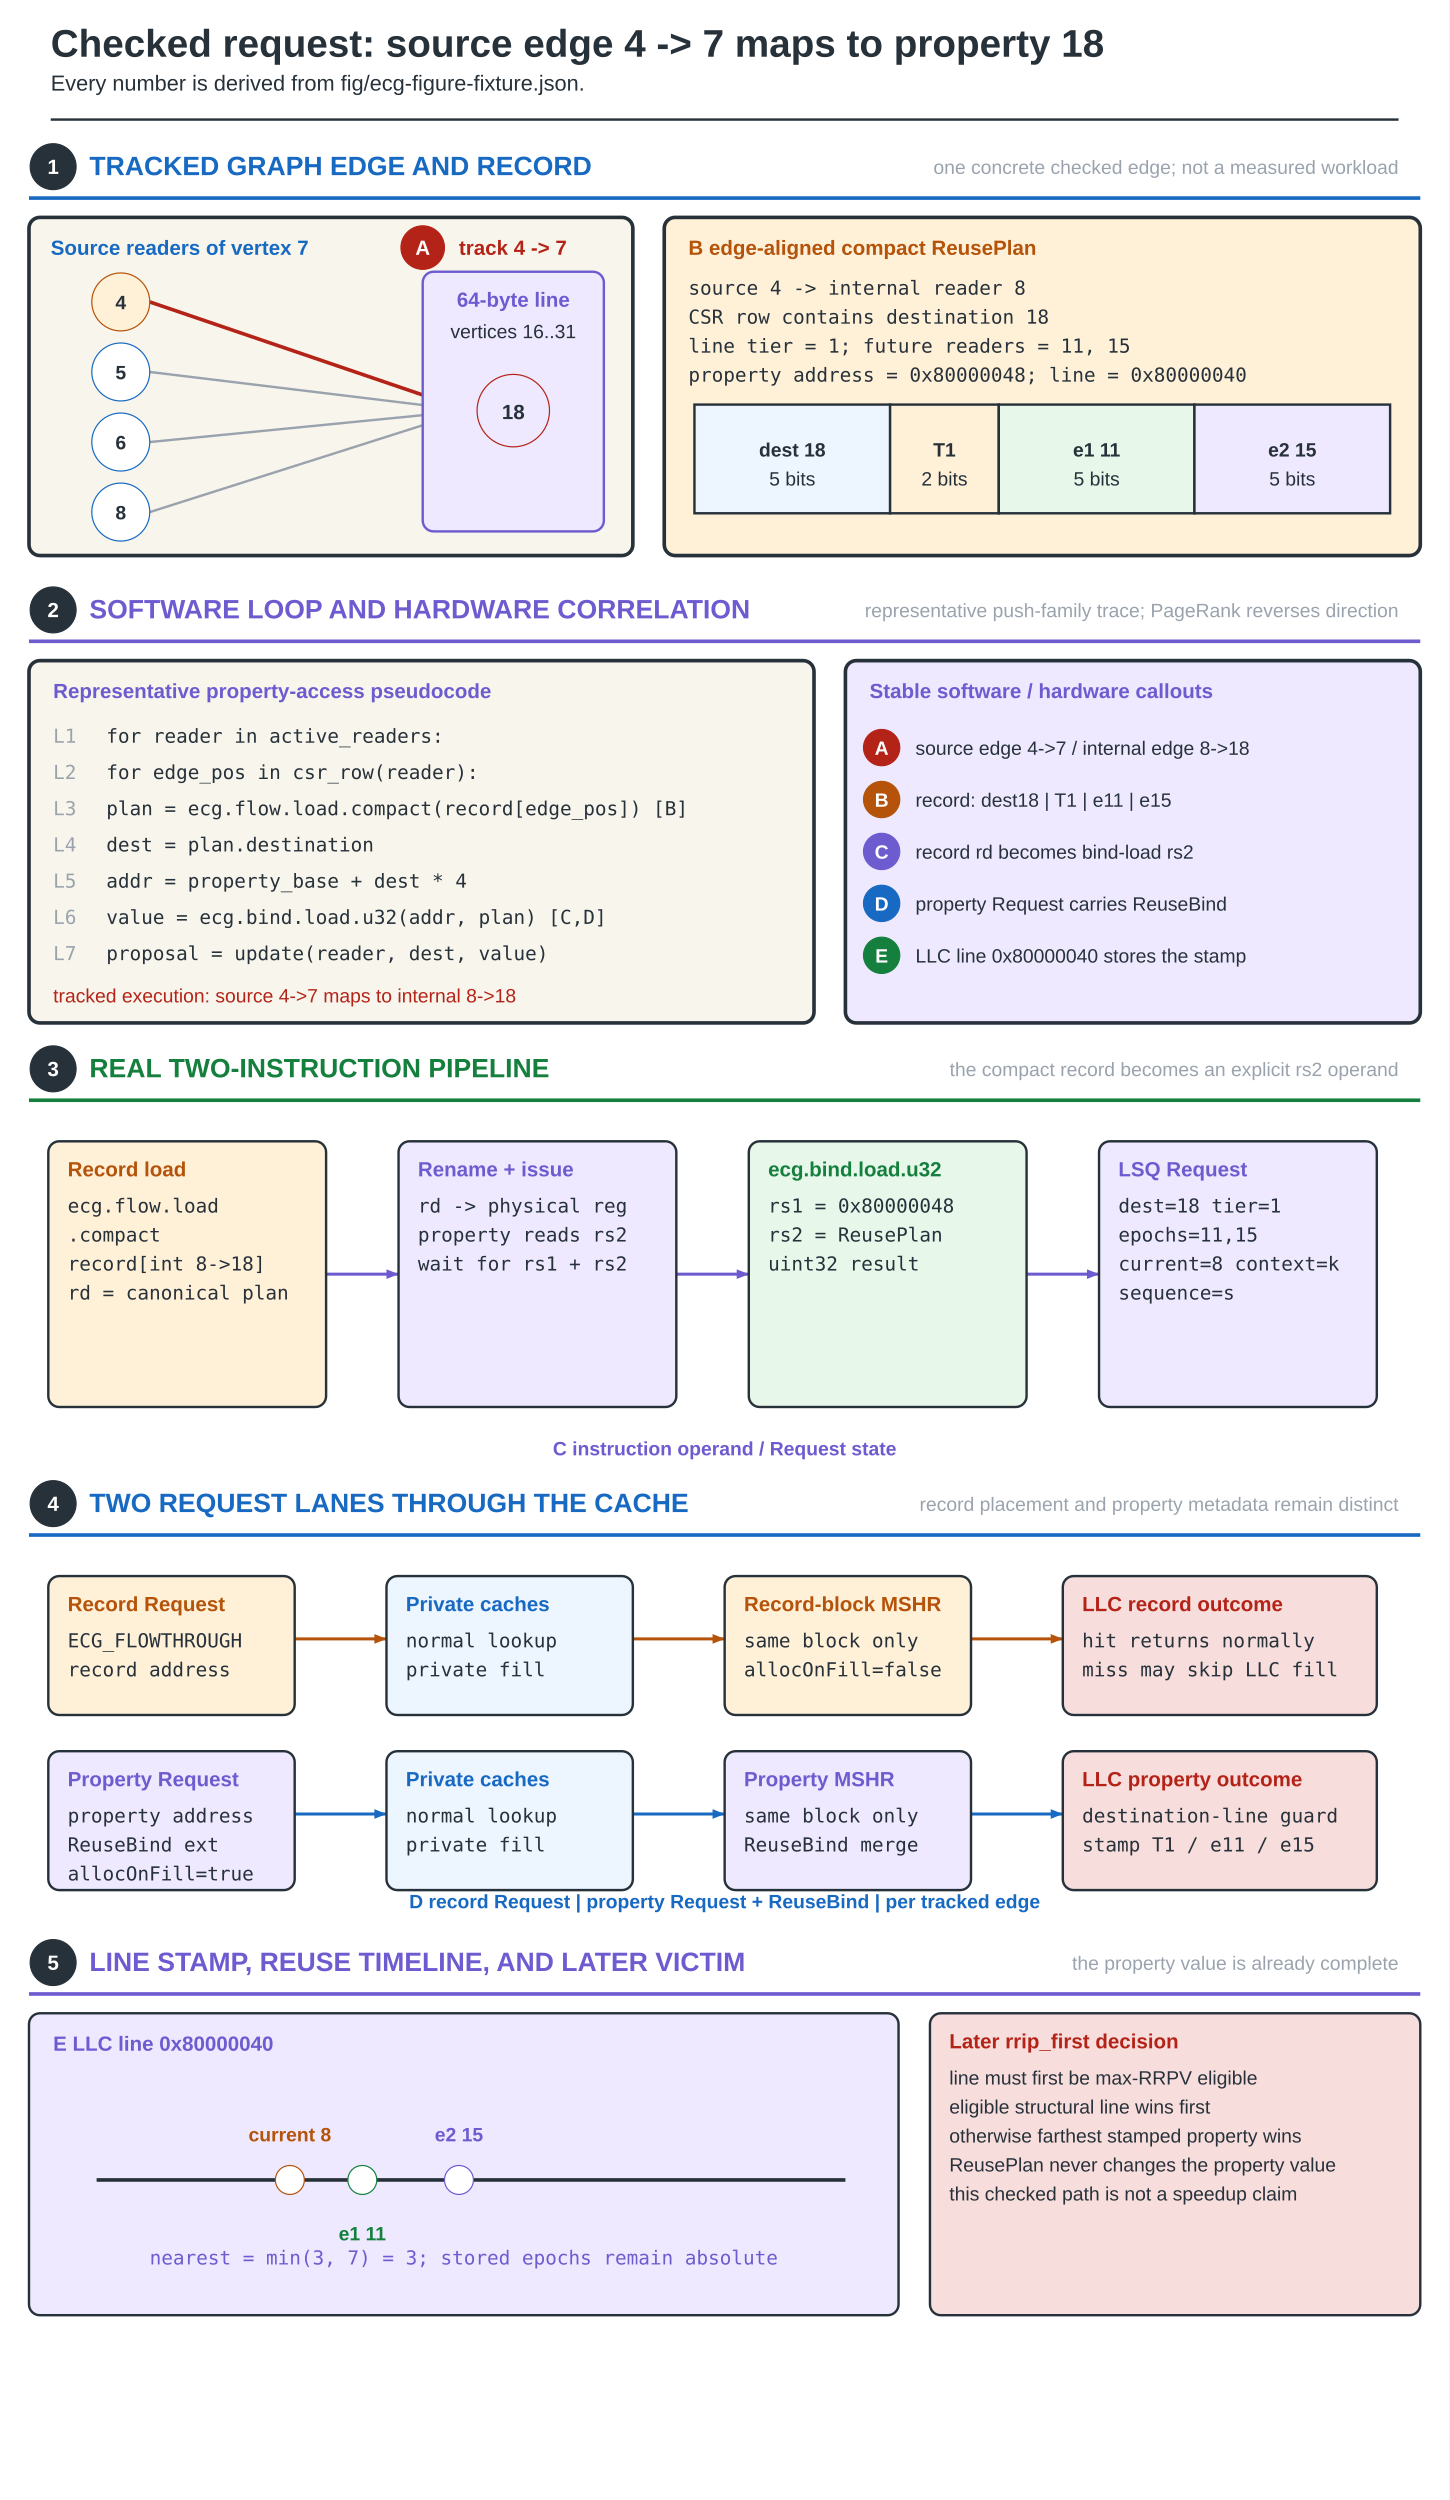
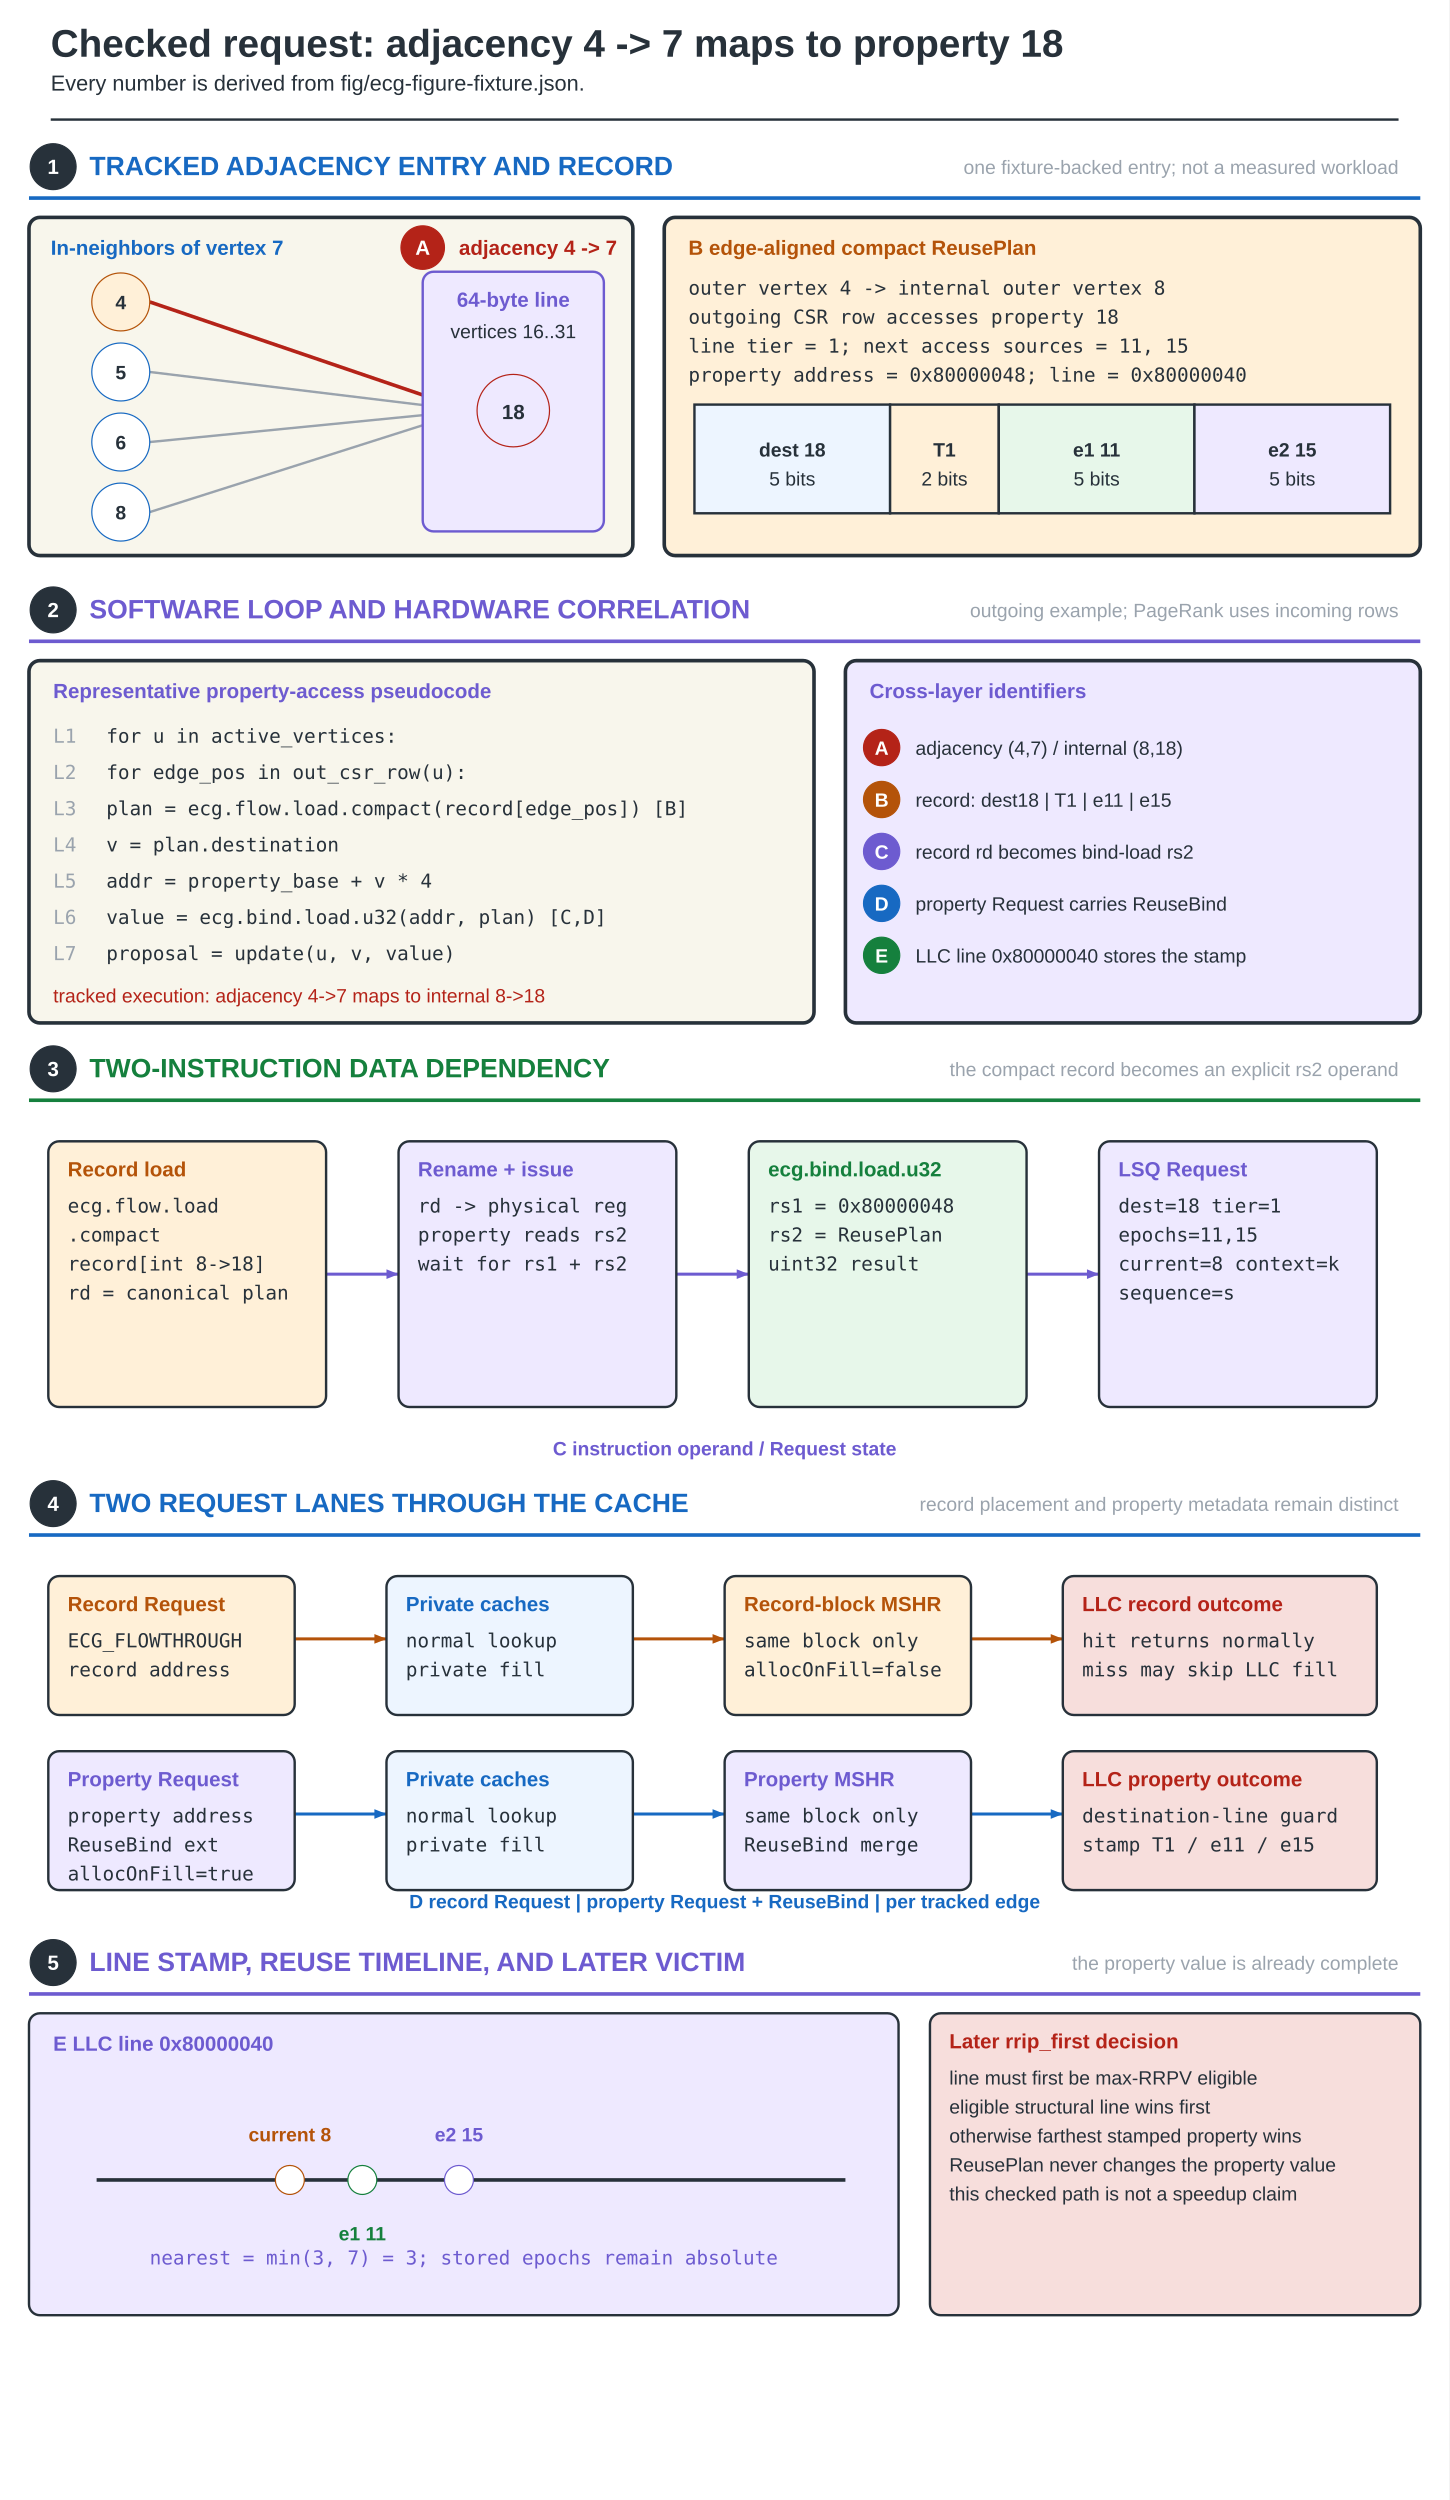
<svg xmlns="http://www.w3.org/2000/svg" width="1200" height="2070" viewBox="0 0 1200 2070" role="img" aria-labelledby="title desc" fill="#27313A" data-figure-schema="ecg-public/v1">
  <defs>
    <marker id="arrow-blue" viewBox="0 0 10 8" markerWidth="10" markerHeight="8" refX="10" refY="4" orient="auto" markerUnits="userSpaceOnUse">
      <path d="M0 0 L10 4 L0 8 Z" fill="#1769C2" />
    </marker>
    <marker id="arrow-green" viewBox="0 0 10 8" markerWidth="10" markerHeight="8" refX="10" refY="4" orient="auto" markerUnits="userSpaceOnUse">
      <path d="M0 0 L10 4 L0 8 Z" fill="#15803D" />
    </marker>
    <marker id="arrow-amber" viewBox="0 0 10 8" markerWidth="10" markerHeight="8" refX="10" refY="4" orient="auto" markerUnits="userSpaceOnUse">
      <path d="M0 0 L10 4 L0 8 Z" fill="#B45309" />
    </marker>
    <marker id="arrow-red" viewBox="0 0 10 8" markerWidth="10" markerHeight="8" refX="10" refY="4" orient="auto" markerUnits="userSpaceOnUse">
      <path d="M0 0 L10 4 L0 8 Z" fill="#B42318" />
    </marker>
    <marker id="arrow-purple" viewBox="0 0 10 8" markerWidth="10" markerHeight="8" refX="10" refY="4" orient="auto" markerUnits="userSpaceOnUse">
      <path d="M0 0 L10 4 L0 8 Z" fill="#6D5BD0" />
    </marker>
    <marker id="arrow-gray" viewBox="0 0 10 8" markerWidth="10" markerHeight="8" refX="10" refY="4" orient="auto" markerUnits="userSpaceOnUse">
      <path d="M0 0 L10 4 L0 8 Z" fill="#9AA3AD" />
    </marker>
    <marker id="arrow-ink" viewBox="0 0 10 8" markerWidth="10" markerHeight="8" refX="10" refY="4" orient="auto" markerUnits="userSpaceOnUse">
      <path d="M0 0 L10 4 L0 8 Z" fill="#27313A" />
    </marker>
    <style>
      :root { color-scheme: light dark; }
      @media (prefers-color-scheme: dark) {
        [fill="#FFFFFF"]{fill:#1E2327}[stroke="#FFFFFF"]{stroke:#1E2327}
        [fill="#F8F6EC"]{fill:#252A2E}[stroke="#F8F6EC"]{stroke:#252A2E}
        [fill="#EDF5FF"]{fill:#273846}[stroke="#EDF5FF"]{stroke:#273846}
        [fill="#E7F7EA"]{fill:#24382A}[stroke="#E7F7EA"]{stroke:#24382A}
        [fill="#FFF0D8"]{fill:#3B3122}[stroke="#FFF0D8"]{stroke:#3B3122}
        [fill="#F7DEDC"]{fill:#3D292A}[stroke="#F7DEDC"]{stroke:#3D292A}
        [fill="#EEE9FF"]{fill:#302C3C}[stroke="#EEE9FF"]{stroke:#302C3C}
        [fill="#27313A"]{fill:#ECE7DD}[stroke="#27313A"]{stroke:#ECE7DD}
        [fill="#9AA3AD"]{fill:#747D86}[stroke="#9AA3AD"]{stroke:#747D86}
        [fill="#1769C2"]{fill:#63A8FF}[stroke="#1769C2"]{stroke:#63A8FF}
        [fill="#15803D"]{fill:#63D68B}[stroke="#15803D"]{stroke:#63D68B}
        [fill="#B45309"]{fill:#F0B35A}[stroke="#B45309"]{stroke:#F0B35A}
        [fill="#6D5BD0"]{fill:#A79BF0}[stroke="#6D5BD0"]{stroke:#A79BF0}
        [fill="#B42318"]{fill:#F09B95}[stroke="#B42318"]{stroke:#F09B95}
      }
      .sans{font-family:Arial,Helvetica,sans-serif}
      .mono{font-family:"SFMono-Regular",Consolas,monospace}
      .title{font-size:32px;font-weight:700}
      .subtitle{font-size:18px}
      .heading{font-size:22px;font-weight:700}
      .label{font-size:17px;font-weight:700}
      .body{font-size:16px}
</style>
  </defs>
  <rect x="0" y="0" width="1200" height="2070" fill="#FFFFFF" />
-   <text x="42" y="47" text-anchor="start" class="sans title" fill="#27313A" font-weight="700">Checked request: source edge 4 -&gt; 7 maps to property 18</text>
+   <text x="42" y="47" text-anchor="start" class="sans title" fill="#27313A" font-weight="700">Checked request: adjacency 4 -&gt; 7 maps to property 18</text>
  <text x="42" y="75" text-anchor="start" class="sans subtitle" fill="#27313A">Every number is derived from fig/ecg-figure-fixture.json.</text>
  <line x1="42" y1="99" x2="1158" y2="99" stroke="#27313A" stroke-width="2" />
  <circle cx="44" cy="138" r="19" fill="#27313A" stroke="#27313A" stroke-width="1" />
  <text x="44" y="144" text-anchor="middle" class="sans label" fill="#FFFFFF" font-weight="700">1</text>
-   <text x="74" y="145" text-anchor="start" class="sans heading" fill="#1769C2" font-weight="700">TRACKED GRAPH EDGE AND RECORD</text>
-   <text x="1158" y="144" text-anchor="end" class="sans body" fill="#9AA3AD">one concrete checked edge; not a measured workload</text>
+   <text x="74" y="145" text-anchor="start" class="sans heading" fill="#1769C2" font-weight="700">TRACKED ADJACENCY ENTRY AND RECORD</text>
+   <text x="1158" y="144" text-anchor="end" class="sans body" fill="#9AA3AD">one fixture-backed entry; not a measured workload</text>
  <line x1="24" y1="164" x2="1176" y2="164" stroke="#1769C2" stroke-width="3" />
  <rect x="24" y="180" width="500" height="280" rx="9" fill="#F8F6EC" stroke="#27313A" stroke-width="3" />
-   <text x="42" y="211" text-anchor="start" class="sans label" fill="#1769C2" font-weight="700">Source readers of vertex 7</text>
+   <text x="42" y="211" text-anchor="start" class="sans label" fill="#1769C2" font-weight="700">In-neighbors of vertex 7</text>
  <path d="M124 250 L388 340" fill="none" stroke="#B42318" stroke-width="3" marker-end="url(#arrow-red)" data-flow-kind="model-edge" />
  <path d="M124 308 L388 340" fill="none" stroke="#9AA3AD" stroke-width="2" marker-end="url(#arrow-gray)" data-flow-kind="model-edge" />
  <path d="M124 366 L388 340" fill="none" stroke="#9AA3AD" stroke-width="2" marker-end="url(#arrow-gray)" data-flow-kind="model-edge" />
  <path d="M124 424 L388 340" fill="none" stroke="#9AA3AD" stroke-width="2" marker-end="url(#arrow-gray)" data-flow-kind="model-edge" />
  <rect x="350" y="225" width="150" height="215" rx="9" fill="#EEE9FF" stroke="#6D5BD0" stroke-width="2" />
  <text x="425" y="254" text-anchor="middle" class="sans label" fill="#6D5BD0" font-weight="700">64-byte line</text>
  <text x="425" y="280" text-anchor="middle" class="sans body" fill="#27313A">vertices 16..31</text>
  <circle cx="425" cy="340" r="30" fill="#EEE9FF" stroke="#B42318" stroke-width="1" />
  <text x="425" y="347" text-anchor="middle" class="sans label" fill="#27313A" font-weight="700">18</text>
  <circle cx="100" cy="250" r="24" fill="#FFF0D8" stroke="#B45309" stroke-width="1" />
  <text x="100" y="256" text-anchor="middle" class="sans body" fill="#27313A" font-weight="700">4</text>
  <circle cx="100" cy="308" r="24" fill="#FFFFFF" stroke="#1769C2" stroke-width="1" />
  <text x="100" y="314" text-anchor="middle" class="sans body" fill="#27313A" font-weight="700">5</text>
  <circle cx="100" cy="366" r="24" fill="#FFFFFF" stroke="#1769C2" stroke-width="1" />
  <text x="100" y="372" text-anchor="middle" class="sans body" fill="#27313A" font-weight="700">6</text>
  <circle cx="100" cy="424" r="24" fill="#FFFFFF" stroke="#1769C2" stroke-width="1" />
  <text x="100" y="430" text-anchor="middle" class="sans body" fill="#27313A" font-weight="700">8</text>
  <circle cx="350" cy="205" r="18" fill="#B42318" stroke="#B42318" stroke-width="1" />
  <text x="350" y="211" text-anchor="middle" class="sans label" fill="#FFFFFF" font-weight="700">A</text>
-   <text x="380" y="211" text-anchor="start" class="sans label" fill="#B42318" font-weight="700">track 4 -&gt; 7</text>
+   <text x="380" y="211" text-anchor="start" class="sans label" fill="#B42318" font-weight="700">adjacency 4 -&gt; 7</text>
  <rect x="550" y="180" width="626" height="280" rx="9" fill="#FFF0D8" stroke="#27313A" stroke-width="3" />
  <text x="570" y="211" text-anchor="start" class="sans label" fill="#B45309" font-weight="700">B  edge-aligned compact ReusePlan</text>
-   <text x="570" y="244" text-anchor="start" class="mono body" fill="#27313A">source 4 -&gt; internal reader 8</text>
-   <text x="570" y="268" text-anchor="start" class="mono body" fill="#27313A">CSR row contains destination 18</text>
-   <text x="570" y="292" text-anchor="start" class="mono body" fill="#27313A">line tier = 1; future readers = 11, 15</text>
+   <text x="570" y="244" text-anchor="start" class="mono body" fill="#27313A">outer vertex 4 -&gt; internal outer vertex 8</text>
+   <text x="570" y="268" text-anchor="start" class="mono body" fill="#27313A">outgoing CSR row accesses property 18</text>
+   <text x="570" y="292" text-anchor="start" class="mono body" fill="#27313A">line tier = 1; next access sources = 11, 15</text>
  <text x="570" y="316" text-anchor="start" class="mono body" fill="#27313A">property address = 0x80000048; line = 0x80000040</text>
  <rect x="575" y="335" width="162.0" height="90" rx="0" fill="#EDF5FF" stroke="#27313A" stroke-width="2" />
  <text x="656.0" y="378.0" text-anchor="middle" class="sans body" fill="#27313A" font-weight="700">dest 18</text>
  <text x="656.0" y="402.0" text-anchor="middle" class="sans body" fill="#27313A">5 bits</text>
  <rect x="737.0" y="335" width="90.0" height="90" rx="0" fill="#FFF0D8" stroke="#27313A" stroke-width="2" />
  <text x="782.0" y="378.0" text-anchor="middle" class="sans body" fill="#27313A" font-weight="700">T1</text>
  <text x="782.0" y="402.0" text-anchor="middle" class="sans body" fill="#27313A">2 bits</text>
  <rect x="827.0" y="335" width="162.0" height="90" rx="0" fill="#E7F7EA" stroke="#27313A" stroke-width="2" />
  <text x="908.0" y="378.0" text-anchor="middle" class="sans body" fill="#27313A" font-weight="700">e1 11</text>
  <text x="908.0" y="402.0" text-anchor="middle" class="sans body" fill="#27313A">5 bits</text>
  <rect x="989.0" y="335" width="162.0" height="90" rx="0" fill="#EEE9FF" stroke="#27313A" stroke-width="2" />
  <text x="1070.0" y="378.0" text-anchor="middle" class="sans body" fill="#27313A" font-weight="700">e2 15</text>
  <text x="1070.0" y="402.0" text-anchor="middle" class="sans body" fill="#27313A">5 bits</text>
  <circle cx="44" cy="505" r="19" fill="#27313A" stroke="#27313A" stroke-width="1" />
  <text x="44" y="511" text-anchor="middle" class="sans label" fill="#FFFFFF" font-weight="700">2</text>
  <text x="74" y="512" text-anchor="start" class="sans heading" fill="#6D5BD0" font-weight="700">SOFTWARE LOOP AND HARDWARE CORRELATION</text>
-   <text x="1158" y="511" text-anchor="end" class="sans body" fill="#9AA3AD">representative push-family trace; PageRank reverses direction</text>
+   <text x="1158" y="511" text-anchor="end" class="sans body" fill="#9AA3AD">outgoing example; PageRank uses incoming rows</text>
  <line x1="24" y1="531" x2="1176" y2="531" stroke="#6D5BD0" stroke-width="3" />
  <rect x="24" y="547" width="650" height="300" rx="9" fill="#F8F6EC" stroke="#27313A" stroke-width="3" />
  <text x="44" y="578" text-anchor="start" class="sans label" fill="#6D5BD0" font-weight="700">Representative property-access pseudocode</text>
  <text x="44" y="615" text-anchor="start" class="mono body" fill="#9AA3AD">L1</text>
-   <text x="88" y="615" text-anchor="start" class="mono body" fill="#27313A">for reader in active_readers:</text>
+   <text x="88" y="615" text-anchor="start" class="mono body" fill="#27313A">for u in active_vertices:</text>
  <text x="44" y="645" text-anchor="start" class="mono body" fill="#9AA3AD">L2</text>
-   <text x="88" y="645" text-anchor="start" class="mono body" fill="#27313A">  for edge_pos in csr_row(reader):</text>
+   <text x="88" y="645" text-anchor="start" class="mono body" fill="#27313A">  for edge_pos in out_csr_row(u):</text>
  <text x="44" y="675" text-anchor="start" class="mono body" fill="#9AA3AD">L3</text>
  <text x="88" y="675" text-anchor="start" class="mono body" fill="#27313A">    plan = ecg.flow.load.compact(record[edge_pos])  [B]</text>
  <text x="44" y="705" text-anchor="start" class="mono body" fill="#9AA3AD">L4</text>
-   <text x="88" y="705" text-anchor="start" class="mono body" fill="#27313A">    dest = plan.destination</text>
+   <text x="88" y="705" text-anchor="start" class="mono body" fill="#27313A">    v = plan.destination</text>
  <text x="44" y="735" text-anchor="start" class="mono body" fill="#9AA3AD">L5</text>
-   <text x="88" y="735" text-anchor="start" class="mono body" fill="#27313A">    addr = property_base + dest * 4</text>
+   <text x="88" y="735" text-anchor="start" class="mono body" fill="#27313A">    addr = property_base + v * 4</text>
  <text x="44" y="765" text-anchor="start" class="mono body" fill="#9AA3AD">L6</text>
  <text x="88" y="765" text-anchor="start" class="mono body" fill="#27313A">    value = ecg.bind.load.u32(addr, plan)  [C,D]</text>
  <text x="44" y="795" text-anchor="start" class="mono body" fill="#9AA3AD">L7</text>
-   <text x="88" y="795" text-anchor="start" class="mono body" fill="#27313A">    proposal = update(reader, dest, value)</text>
-   <text x="44" y="830" text-anchor="start" class="sans body" fill="#B42318">tracked execution: source 4-&gt;7 maps to internal 8-&gt;18</text>
+   <text x="88" y="795" text-anchor="start" class="mono body" fill="#27313A">    proposal = update(u, v, value)</text>
+   <text x="44" y="830" text-anchor="start" class="sans body" fill="#B42318">tracked execution: adjacency 4-&gt;7 maps to internal 8-&gt;18</text>
  <rect x="700" y="547" width="476" height="300" rx="9" fill="#EEE9FF" stroke="#27313A" stroke-width="3" />
-   <text x="720" y="578" text-anchor="start" class="sans label" fill="#6D5BD0" font-weight="700">Stable software / hardware callouts</text>
+   <text x="720" y="578" text-anchor="start" class="sans label" fill="#6D5BD0" font-weight="700">Cross-layer identifiers</text>
  <circle cx="730" cy="619" r="15" fill="#B42318" stroke="#B42318" stroke-width="1" />
  <text x="730" y="625" text-anchor="middle" class="sans body" fill="#FFFFFF" font-weight="700">A</text>
-   <text x="758" y="625" text-anchor="start" class="sans body" fill="#27313A">source edge 4-&gt;7 / internal edge 8-&gt;18</text>
+   <text x="758" y="625" text-anchor="start" class="sans body" fill="#27313A">adjacency (4,7) / internal (8,18)</text>
  <circle cx="730" cy="662" r="15" fill="#B45309" stroke="#B45309" stroke-width="1" />
  <text x="730" y="668" text-anchor="middle" class="sans body" fill="#FFFFFF" font-weight="700">B</text>
  <text x="758" y="668" text-anchor="start" class="sans body" fill="#27313A">record: dest18 | T1 | e11 | e15</text>
  <circle cx="730" cy="705" r="15" fill="#6D5BD0" stroke="#6D5BD0" stroke-width="1" />
  <text x="730" y="711" text-anchor="middle" class="sans body" fill="#FFFFFF" font-weight="700">C</text>
  <text x="758" y="711" text-anchor="start" class="sans body" fill="#27313A">record rd becomes bind-load rs2</text>
  <circle cx="730" cy="748" r="15" fill="#1769C2" stroke="#1769C2" stroke-width="1" />
  <text x="730" y="754" text-anchor="middle" class="sans body" fill="#FFFFFF" font-weight="700">D</text>
  <text x="758" y="754" text-anchor="start" class="sans body" fill="#27313A">property Request carries ReuseBind</text>
  <circle cx="730" cy="791" r="15" fill="#15803D" stroke="#15803D" stroke-width="1" />
  <text x="730" y="797" text-anchor="middle" class="sans body" fill="#FFFFFF" font-weight="700">E</text>
  <text x="758" y="797" text-anchor="start" class="sans body" fill="#27313A">LLC line 0x80000040 stores the stamp</text>
  <circle cx="44" cy="885" r="19" fill="#27313A" stroke="#27313A" stroke-width="1" />
  <text x="44" y="891" text-anchor="middle" class="sans label" fill="#FFFFFF" font-weight="700">3</text>
-   <text x="74" y="892" text-anchor="start" class="sans heading" fill="#15803D" font-weight="700">REAL TWO-INSTRUCTION PIPELINE</text>
+   <text x="74" y="892" text-anchor="start" class="sans heading" fill="#15803D" font-weight="700">TWO-INSTRUCTION DATA DEPENDENCY</text>
  <text x="1158" y="891" text-anchor="end" class="sans body" fill="#9AA3AD">the compact record becomes an explicit rs2 operand</text>
  <line x1="24" y1="911" x2="1176" y2="911" stroke="#15803D" stroke-width="3" />
  <path d="M270 1055 L330 1055" fill="none" stroke="#6D5BD0" stroke-width="2.5" marker-end="url(#arrow-purple)" data-flow-kind="dependency" data-flow-label="instruction operand / Request state" />
  <path d="M560 1055 L620 1055" fill="none" stroke="#6D5BD0" stroke-width="2.5" marker-end="url(#arrow-purple)" data-flow-kind="dependency" data-flow-label="instruction operand / Request state" />
  <path d="M850 1055 L910 1055" fill="none" stroke="#6D5BD0" stroke-width="2.5" marker-end="url(#arrow-purple)" data-flow-kind="dependency" data-flow-label="instruction operand / Request state" />
  <rect x="40" y="945" width="230" height="220" rx="9" fill="#FFF0D8" stroke="#27313A" stroke-width="2" />
  <text x="56" y="974" text-anchor="start" class="sans label" fill="#B45309" font-weight="700">Record load</text>
  <text x="56" y="1004" text-anchor="start" class="mono body" fill="#27313A">ecg.flow.load</text>
  <text x="56" y="1028" text-anchor="start" class="mono body" fill="#27313A">.compact</text>
  <text x="56" y="1052" text-anchor="start" class="mono body" fill="#27313A">record[int 8-&gt;18]</text>
  <text x="56" y="1076" text-anchor="start" class="mono body" fill="#27313A">rd = canonical plan</text>
  <rect x="330" y="945" width="230" height="220" rx="9" fill="#EEE9FF" stroke="#27313A" stroke-width="2" />
  <text x="346" y="974" text-anchor="start" class="sans label" fill="#6D5BD0" font-weight="700">Rename + issue</text>
  <text x="346" y="1004" text-anchor="start" class="mono body" fill="#27313A">rd -&gt; physical reg</text>
  <text x="346" y="1028" text-anchor="start" class="mono body" fill="#27313A">property reads rs2</text>
  <text x="346" y="1052" text-anchor="start" class="mono body" fill="#27313A">wait for rs1 + rs2</text>
  <rect x="620" y="945" width="230" height="220" rx="9" fill="#E7F7EA" stroke="#27313A" stroke-width="2" />
  <text x="636" y="974" text-anchor="start" class="sans label" fill="#15803D" font-weight="700">ecg.bind.load.u32</text>
  <text x="636" y="1004" text-anchor="start" class="mono body" fill="#27313A">rs1 = 0x80000048</text>
  <text x="636" y="1028" text-anchor="start" class="mono body" fill="#27313A">rs2 = ReusePlan</text>
  <text x="636" y="1052" text-anchor="start" class="mono body" fill="#27313A">uint32 result</text>
  <rect x="910" y="945" width="230" height="220" rx="9" fill="#EEE9FF" stroke="#27313A" stroke-width="2" />
  <text x="926" y="974" text-anchor="start" class="sans label" fill="#6D5BD0" font-weight="700">LSQ Request</text>
  <text x="926" y="1004" text-anchor="start" class="mono body" fill="#27313A">dest=18 tier=1</text>
  <text x="926" y="1028" text-anchor="start" class="mono body" fill="#27313A">epochs=11,15</text>
  <text x="926" y="1052" text-anchor="start" class="mono body" fill="#27313A">current=8 context=k</text>
  <text x="926" y="1076" text-anchor="start" class="mono body" fill="#27313A">sequence=s</text>
  <text x="600" y="1205" text-anchor="middle" class="sans body" fill="#6D5BD0" font-weight="700">C  instruction operand / Request state</text>
  <circle cx="44" cy="1245" r="19" fill="#27313A" stroke="#27313A" stroke-width="1" />
  <text x="44" y="1251" text-anchor="middle" class="sans label" fill="#FFFFFF" font-weight="700">4</text>
  <text x="74" y="1252" text-anchor="start" class="sans heading" fill="#1769C2" font-weight="700">TWO REQUEST LANES THROUGH THE CACHE</text>
  <text x="1158" y="1251" text-anchor="end" class="sans body" fill="#9AA3AD">record placement and property metadata remain distinct</text>
  <line x1="24" y1="1271" x2="1176" y2="1271" stroke="#1769C2" stroke-width="3" />
  <path d="M244 1357 L320 1357" fill="none" stroke="#B45309" stroke-width="2.5" marker-end="url(#arrow-amber)" data-flow-kind="transfer" data-flow-label="record Request" data-flow-cadence="per tracked edge" />
  <path d="M524 1357 L600 1357" fill="none" stroke="#B45309" stroke-width="2.5" marker-end="url(#arrow-amber)" data-flow-kind="transfer" data-flow-label="record Request" data-flow-cadence="per tracked edge" />
  <path d="M804 1357 L880 1357" fill="none" stroke="#B45309" stroke-width="2.5" marker-end="url(#arrow-amber)" data-flow-kind="transfer" data-flow-label="record Request" data-flow-cadence="per tracked edge" />
  <rect x="40" y="1305" width="204" height="115" rx="9" fill="#FFF0D8" stroke="#27313A" stroke-width="2" />
  <text x="56" y="1334" text-anchor="start" class="sans label" fill="#B45309" font-weight="700">Record Request</text>
  <text x="56" y="1364" text-anchor="start" class="mono body" fill="#27313A">ECG_FLOWTHROUGH</text>
  <text x="56" y="1388" text-anchor="start" class="mono body" fill="#27313A">record address</text>
  <rect x="320" y="1305" width="204" height="115" rx="9" fill="#EDF5FF" stroke="#27313A" stroke-width="2" />
  <text x="336" y="1334" text-anchor="start" class="sans label" fill="#1769C2" font-weight="700">Private caches</text>
  <text x="336" y="1364" text-anchor="start" class="mono body" fill="#27313A">normal lookup</text>
  <text x="336" y="1388" text-anchor="start" class="mono body" fill="#27313A">private fill</text>
  <rect x="600" y="1305" width="204" height="115" rx="9" fill="#FFF0D8" stroke="#27313A" stroke-width="2" />
  <text x="616" y="1334" text-anchor="start" class="sans label" fill="#B45309" font-weight="700">Record-block MSHR</text>
  <text x="616" y="1364" text-anchor="start" class="mono body" fill="#27313A">same block only</text>
  <text x="616" y="1388" text-anchor="start" class="mono body" fill="#27313A">allocOnFill=false</text>
  <rect x="880" y="1305" width="260" height="115" rx="9" fill="#F7DEDC" stroke="#27313A" stroke-width="2" />
  <text x="896" y="1334" text-anchor="start" class="sans label" fill="#B42318" font-weight="700">LLC record outcome</text>
  <text x="896" y="1364" text-anchor="start" class="mono body" fill="#27313A">hit returns normally</text>
  <text x="896" y="1388" text-anchor="start" class="mono body" fill="#27313A">miss may skip LLC fill</text>
  <path d="M244 1502 L320 1502" fill="none" stroke="#1769C2" stroke-width="2.5" marker-end="url(#arrow-blue)" data-flow-kind="transfer" data-flow-label="property Request + ReuseBind" data-flow-cadence="per tracked edge" />
  <path d="M524 1502 L600 1502" fill="none" stroke="#1769C2" stroke-width="2.5" marker-end="url(#arrow-blue)" data-flow-kind="transfer" data-flow-label="property Request + ReuseBind" data-flow-cadence="per tracked edge" />
  <path d="M804 1502 L880 1502" fill="none" stroke="#1769C2" stroke-width="2.5" marker-end="url(#arrow-blue)" data-flow-kind="transfer" data-flow-label="property Request + ReuseBind" data-flow-cadence="per tracked edge" />
  <rect x="40" y="1450" width="204" height="115" rx="9" fill="#EEE9FF" stroke="#27313A" stroke-width="2" />
  <text x="56" y="1479" text-anchor="start" class="sans label" fill="#6D5BD0" font-weight="700">Property Request</text>
  <text x="56" y="1509" text-anchor="start" class="mono body" fill="#27313A">property address</text>
  <text x="56" y="1533" text-anchor="start" class="mono body" fill="#27313A">ReuseBind ext</text>
  <text x="56" y="1557" text-anchor="start" class="mono body" fill="#27313A">allocOnFill=true</text>
  <rect x="320" y="1450" width="204" height="115" rx="9" fill="#EDF5FF" stroke="#27313A" stroke-width="2" />
  <text x="336" y="1479" text-anchor="start" class="sans label" fill="#1769C2" font-weight="700">Private caches</text>
  <text x="336" y="1509" text-anchor="start" class="mono body" fill="#27313A">normal lookup</text>
  <text x="336" y="1533" text-anchor="start" class="mono body" fill="#27313A">private fill</text>
  <rect x="600" y="1450" width="204" height="115" rx="9" fill="#EEE9FF" stroke="#27313A" stroke-width="2" />
  <text x="616" y="1479" text-anchor="start" class="sans label" fill="#6D5BD0" font-weight="700">Property MSHR</text>
  <text x="616" y="1509" text-anchor="start" class="mono body" fill="#27313A">same block only</text>
  <text x="616" y="1533" text-anchor="start" class="mono body" fill="#27313A">ReuseBind merge</text>
  <rect x="880" y="1450" width="260" height="115" rx="9" fill="#F7DEDC" stroke="#27313A" stroke-width="2" />
  <text x="896" y="1479" text-anchor="start" class="sans label" fill="#B42318" font-weight="700">LLC property outcome</text>
  <text x="896" y="1509" text-anchor="start" class="mono body" fill="#27313A">destination-line guard</text>
  <text x="896" y="1533" text-anchor="start" class="mono body" fill="#27313A">stamp T1 / e11 / e15</text>
  <text x="600" y="1580" text-anchor="middle" class="sans body" fill="#1769C2" font-weight="700">D  record Request | property Request + ReuseBind | per tracked edge</text>
  <circle cx="44" cy="1625" r="19" fill="#27313A" stroke="#27313A" stroke-width="1" />
  <text x="44" y="1631" text-anchor="middle" class="sans label" fill="#FFFFFF" font-weight="700">5</text>
  <text x="74" y="1632" text-anchor="start" class="sans heading" fill="#6D5BD0" font-weight="700">LINE STAMP, REUSE TIMELINE, AND LATER VICTIM</text>
  <text x="1158" y="1631" text-anchor="end" class="sans body" fill="#9AA3AD">the property value is already complete</text>
  <line x1="24" y1="1651" x2="1176" y2="1651" stroke="#6D5BD0" stroke-width="3" />
  <rect x="24" y="1667" width="720" height="250" rx="9" fill="#EEE9FF" stroke="#27313A" stroke-width="2" />
  <text x="44" y="1698" text-anchor="start" class="sans label" fill="#6D5BD0" font-weight="700">E  LLC line 0x80000040</text>
  <line x1="80" y1="1805" x2="700" y2="1805" stroke="#27313A" stroke-width="3" />
  <circle cx="240.0" cy="1805" r="12" fill="#FFFFFF" stroke="#B45309" stroke-width="1" />
  <text x="240.0" y="1773" text-anchor="middle" class="sans body" fill="#B45309" font-weight="700">current 8</text>
  <circle cx="300.0" cy="1805" r="12" fill="#FFFFFF" stroke="#15803D" stroke-width="1" />
  <text x="300.0" y="1855" text-anchor="middle" class="sans body" fill="#15803D" font-weight="700">e1 11</text>
  <circle cx="380.0" cy="1805" r="12" fill="#FFFFFF" stroke="#6D5BD0" stroke-width="1" />
  <text x="380.0" y="1773" text-anchor="middle" class="sans body" fill="#6D5BD0" font-weight="700">e2 15</text>
  <text x="384" y="1875" text-anchor="middle" class="mono body" fill="#6D5BD0">nearest = min(3, 7) = 3; stored epochs remain absolute</text>
  <rect x="770" y="1667" width="406" height="250" rx="9" fill="#F7DEDC" stroke="#27313A" stroke-width="2" />
  <text x="786" y="1696" text-anchor="start" class="sans label" fill="#B42318" font-weight="700">Later rrip_first decision</text>
  <text x="786" y="1726" text-anchor="start" class="sans body" fill="#27313A">line must first be max-RRPV eligible</text>
  <text x="786" y="1750" text-anchor="start" class="sans body" fill="#27313A">eligible structural line wins first</text>
  <text x="786" y="1774" text-anchor="start" class="sans body" fill="#27313A">otherwise farthest stamped property wins</text>
  <text x="786" y="1798" text-anchor="start" class="sans body" fill="#27313A">ReusePlan never changes the property value</text>
  <text x="786" y="1822" text-anchor="start" class="sans body" fill="#27313A">this checked path is not a speedup claim</text>
</svg>
